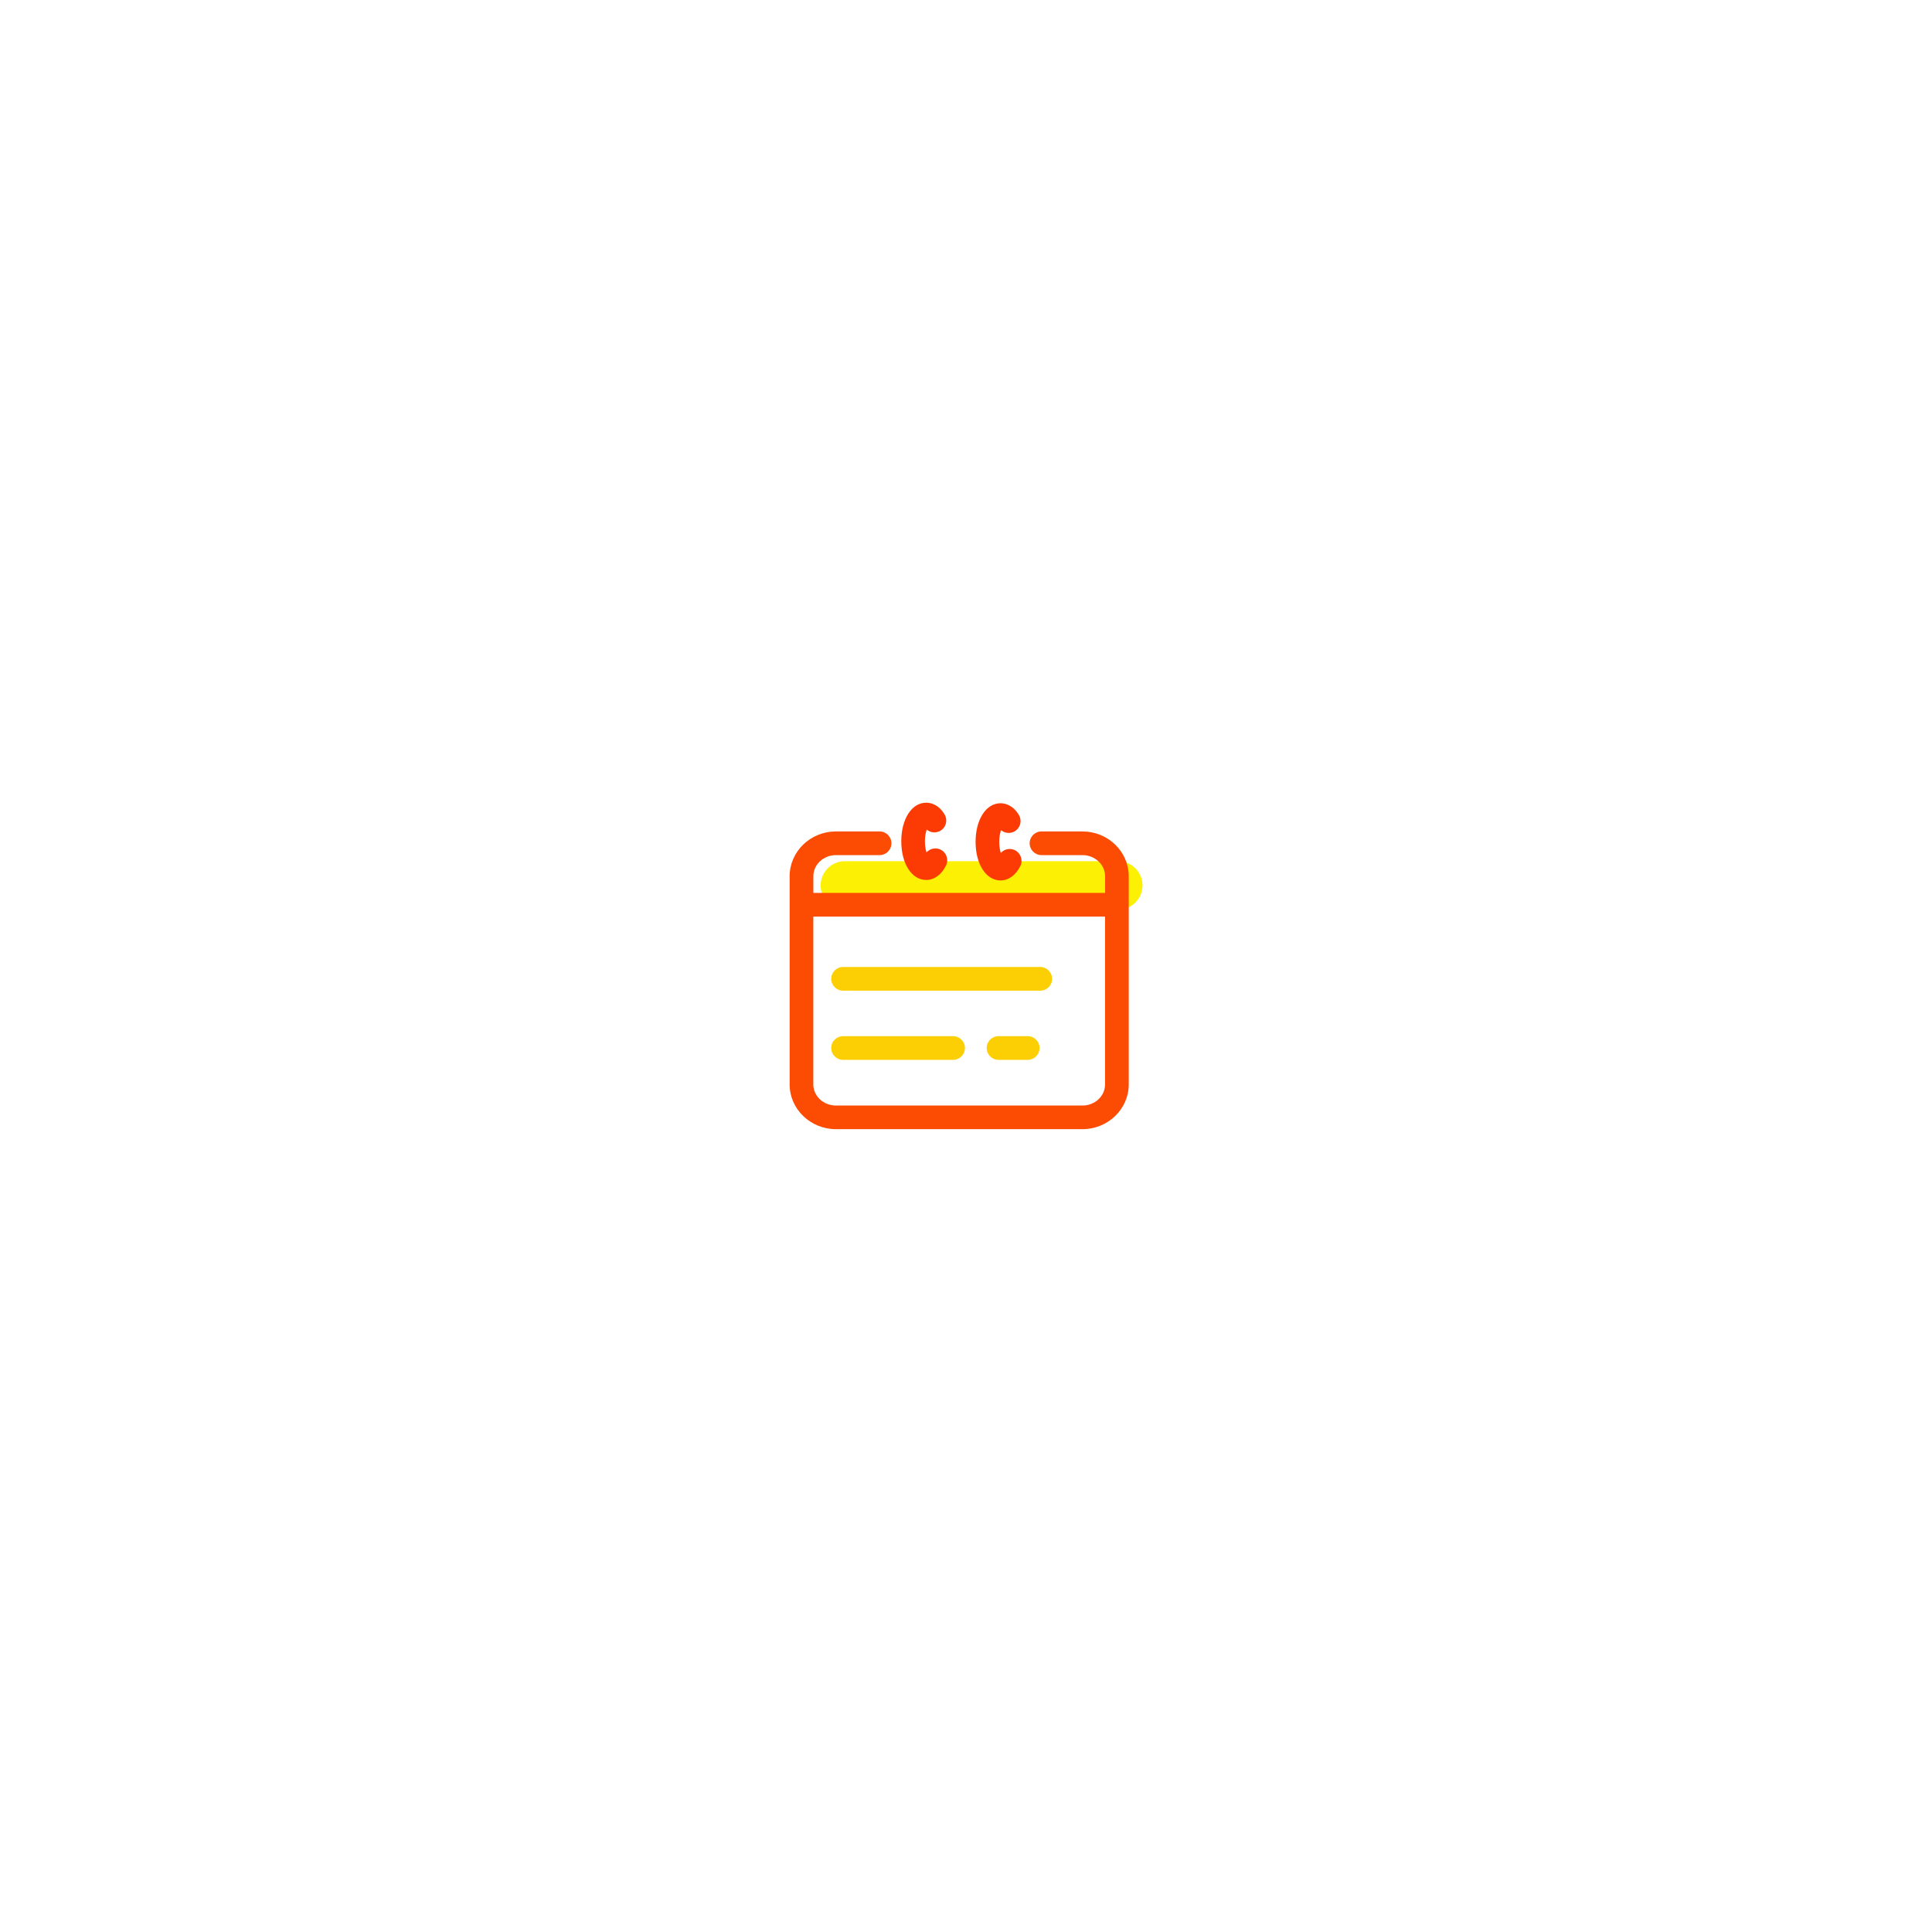
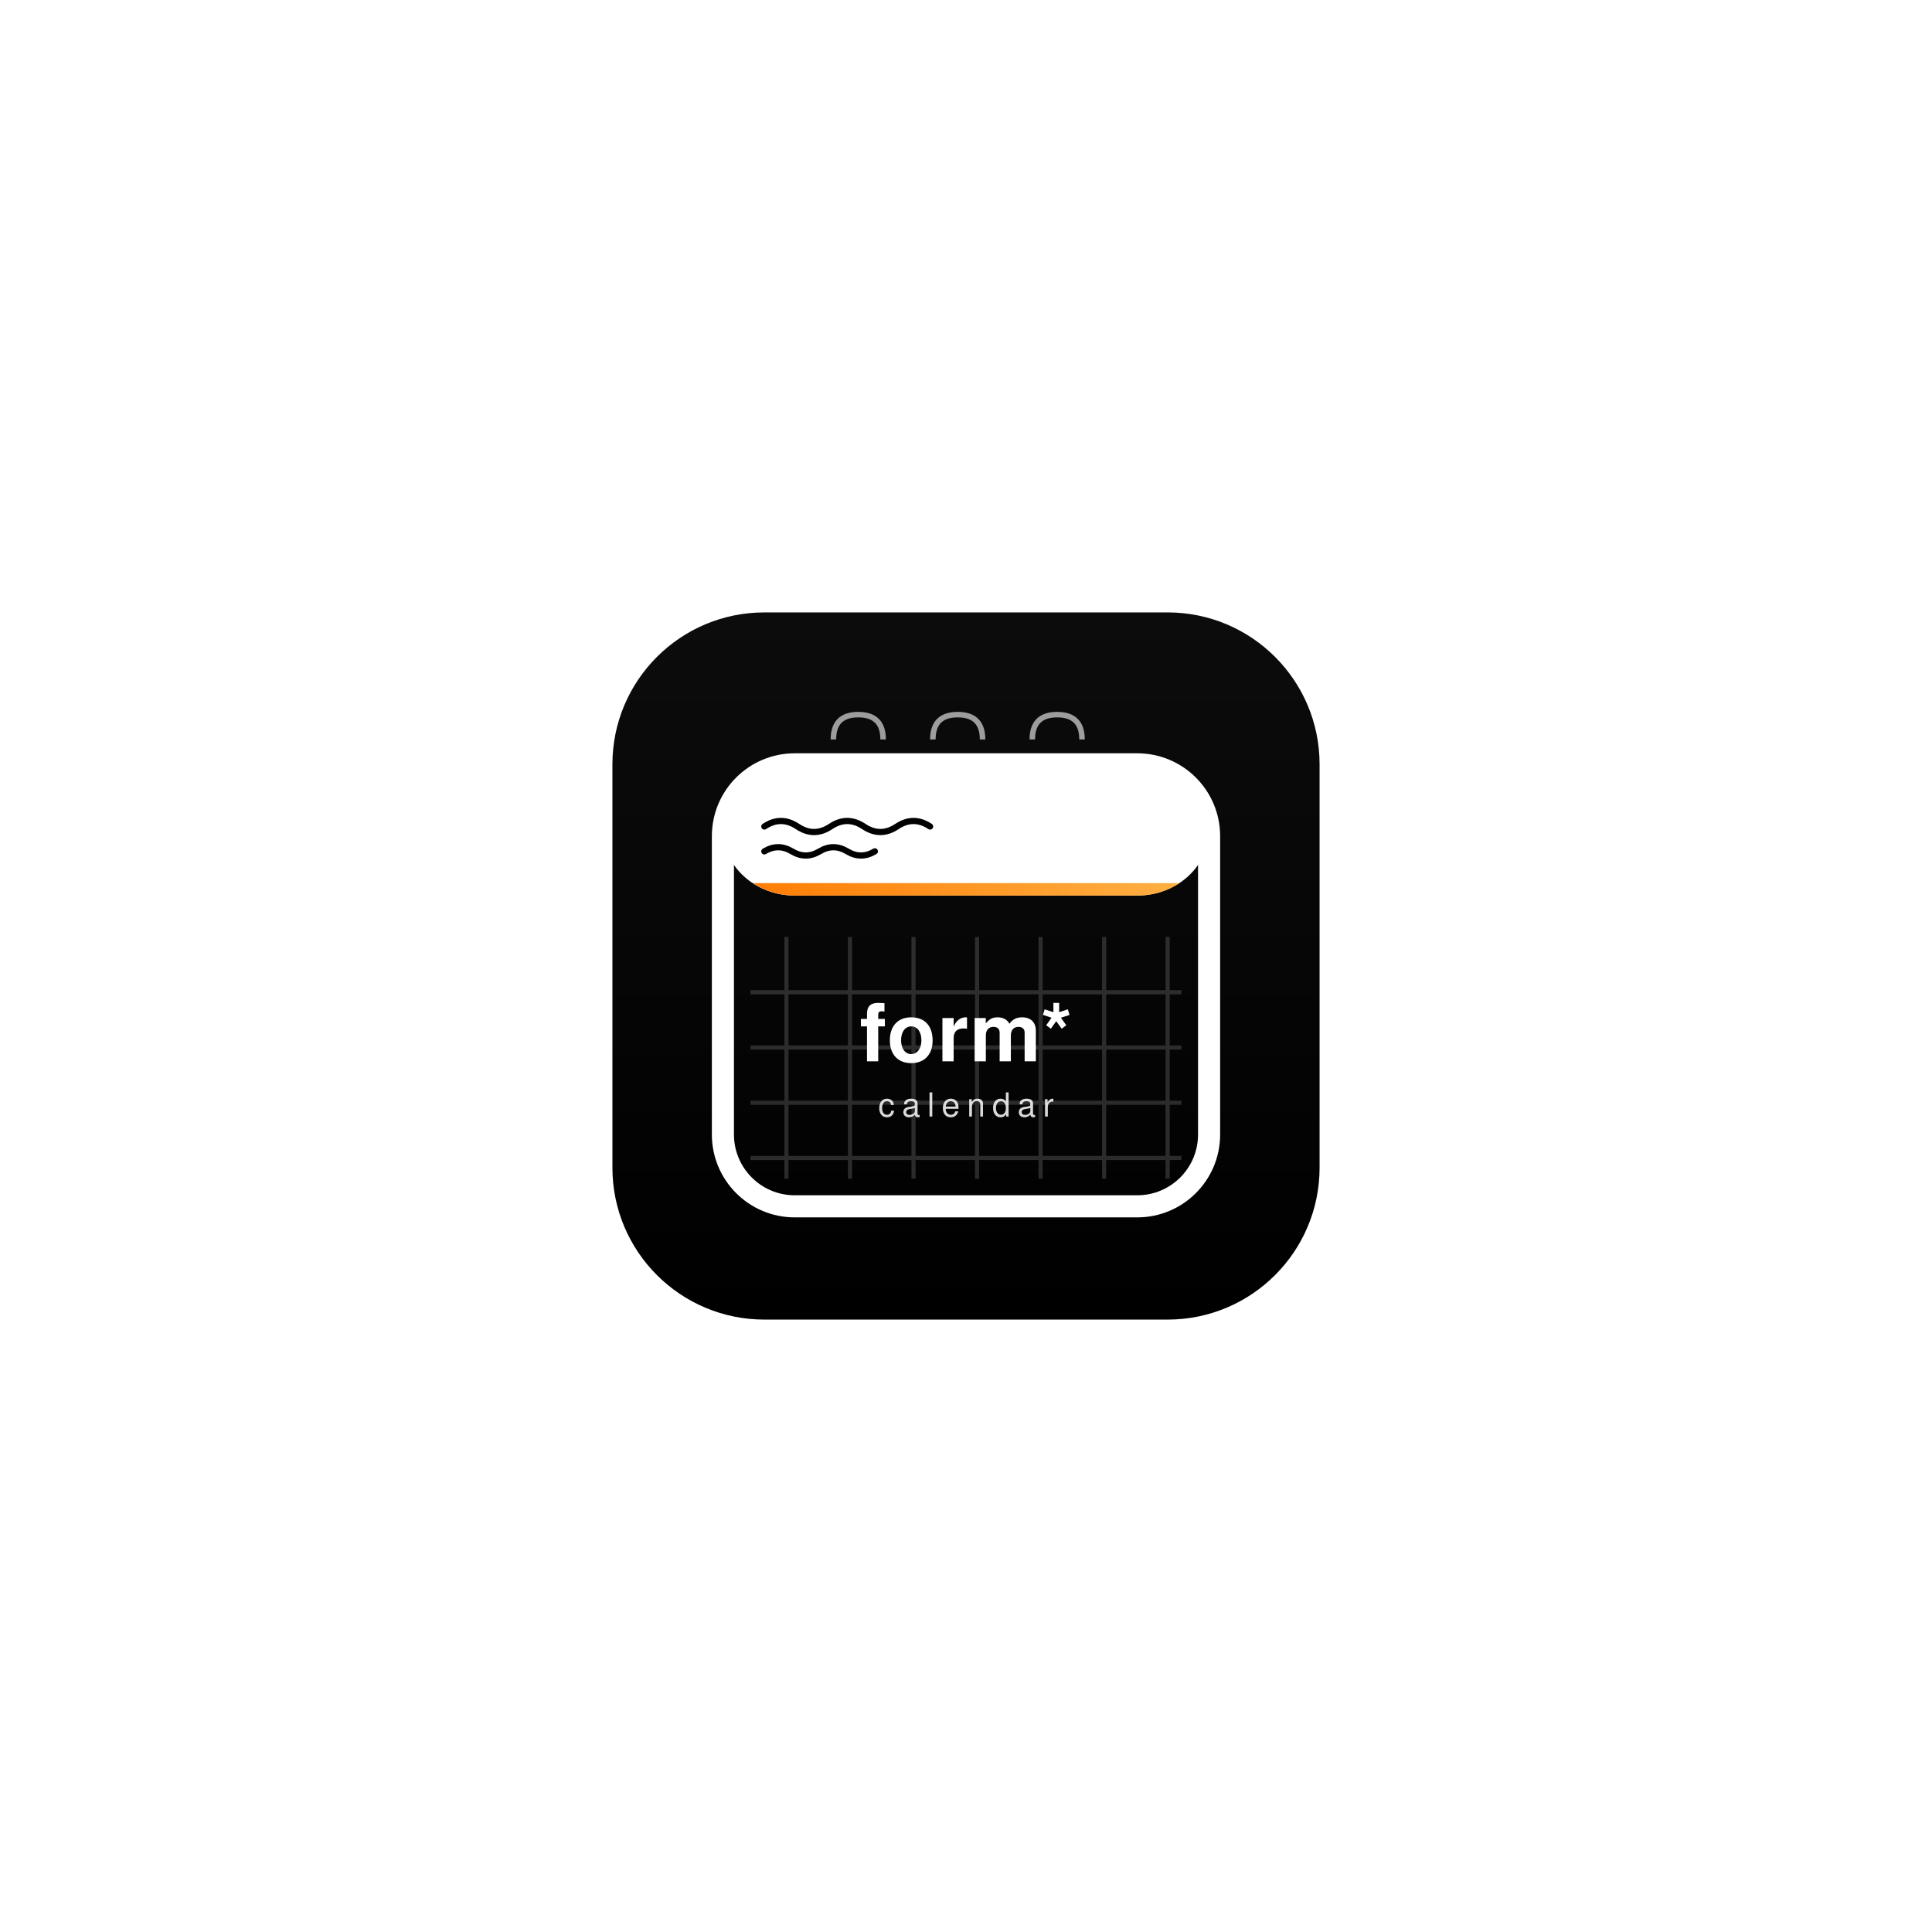
<svg xmlns="http://www.w3.org/2000/svg" viewBox="0 0 2732 2732" width="2732" height="2732">
  <rect fill="#ffffff" width="2732" height="2732" />
-   <g transform="translate(866,866) scale(1)">
-     <svg viewBox="-384 -384 1792 1792" width="1000" height="1000">
-       <path d="M897.9 369.2H205c-33.8 0-61.4-27.6-61.4-61.4s27.6-61.4 61.4-61.4h692.9c33.8 0 61.4 27.6 61.4 61.4s-27.6 61.4-61.4 61.4z" fill="rgb(252,241,4)" />
-       <path d="M807 171H703.3c-16.6 0-30 13.4-30 30s13.4 30 30 30H807c31.6 0 57.4 24 57.4 53.4v42.3H125.2v-42.3c0-29.5 25.7-53.4 57.4-53.4H293c16.6 0 30-13.4 30-30s-13.4-30-30-30H182.5c-64.7 0-117.4 50.9-117.4 113.4v527.7c0 62.5 52.7 113.4 117.4 113.4H807c64.7 0 117.4-50.9 117.4-113.4V284.5c0-62.6-52.7-113.5-117.4-113.5z m0 694.6H182.5c-31.6 0-57.4-24-57.4-53.4V386.8h739.2v425.4c0.1 29.5-25.7 53.4-57.3 53.4z" fill="rgb(252,76,4)" />
-       <path d="M447.6 217.1c-12.4-6.1-27-2.8-35.7 7.1-2.2-6.7-4-16.2-4-28.1 0-13 2.2-23 4.6-29.8 9.5 8.1 23.5 9.6 34.9 2.8 14.2-8.5 18.8-27 10.3-41.2-15.5-25.9-35.9-29.7-46.6-29.7-36.6 0-63.1 41.2-63.1 97.8s26.4 98 63 98c20.6 0 39-13.4 50.4-36.7 7.3-14.9 1.1-32.9-13.8-40.2zM635.9 218.5c-12.4-6.1-27-2.8-35.7 7.1-2.2-6.7-4-16.2-4-28.1 0-13 2.2-23 4.6-29.8 9.5 8.1 23.5 9.6 34.9 2.8 14.2-8.5 18.8-27 10.3-41.2-15.5-25.9-35.9-29.7-46.6-29.7-36.6 0-63.1 41.2-63.1 97.8s26.5 97.8 63.1 97.8c20.6 0 39-13.4 50.4-36.7 7.1-14.7 0.9-32.7-13.9-40z" fill="rgb(252,59,4)" />
-       <path d="M700.2 514.5H200.5c-16.6 0-30 13.4-30 30s13.4 30 30 30h499.7c16.6 0 30-13.4 30-30s-13.5-30-30-30zM668.4 689.8h-74c-16.6 0-30 13.4-30 30s13.4 30 30 30h74c16.6 0 30-13.4 30-30s-13.4-30-30-30zM479.3 689.8H200.5c-16.6 0-30 13.4-30 30s13.4 30 30 30h278.8c16.6 0 30-13.4 30-30s-13.4-30-30-30z" fill="rgb(252,207,4)" />
+   <g transform="translate(866,866)">
+     <svg viewBox="0 0 512 512" width="1000" height="1000">
+       <defs>
+         <linearGradient id="bgGrad" x1="0" y1="0" x2="0" y2="512" gradientUnits="userSpaceOnUse">
+           <stop offset="0%" stop-color="#0C0C0C" />
+           <stop offset="100%" stop-color="#000000" />
+         </linearGradient>
+         <linearGradient id="accentGrad" x1="80" y1="210" x2="432" y2="210" gradientUnits="userSpaceOnUse">
+           <stop offset="0%" stop-color="#FF7A00" />
+           <stop offset="100%" stop-color="#FFB347" />
+         </linearGradient>
+         <clipPath id="headerClip">
+           <rect x="80" y="110" width="352" height="95" rx="52" />
+         </clipPath>
+       </defs>
+       <rect width="512" height="512" rx="110" fill="url(#bgGrad)" />
+       <rect x="80" y="110" width="352" height="320" rx="52" fill="none" stroke="#FFFFFF" stroke-width="16" />
+       <g stroke="#FFFFFF" stroke-width="4" opacity="0.6" fill="none">
+         <path d="M160 92 q0 -18 18 -18 q18 0 18 18" />
+         <path d="M232 92 q0 -18 18 -18 q18 0 18 18" />
+         <path d="M304 92 q0 -18 18 -18 q18 0 18 18" />
+       </g>
+       <rect x="80" y="110" width="352" height="95" rx="52" fill="#FFFFFF" />
+       <g clip-path="url(#headerClip)">
+         <rect x="80" y="196" width="352" height="12" fill="url(#accentGrad)" />
+       </g>
+       <g stroke="#000000" stroke-width="4.5" stroke-linecap="round" fill="none">
+         <path d="M110 155 q12 -8 24 0 t24 0 t24 0 t24 0 t24 0" />
+         <path d="M110 173 q10 -6 20 0 t20 0 t20 0 t20 0" />
+       </g>
+       <g stroke="#FFFFFF" stroke-width="3" opacity="0.16">
+         <line x1="126" y1="235" x2="126" y2="410" />
+         <line x1="172" y1="235" x2="172" y2="410" />
+         <line x1="218" y1="235" x2="218" y2="410" />
+         <line x1="264" y1="235" x2="264" y2="410" />
+         <line x1="310" y1="235" x2="310" y2="410" />
+         <line x1="356" y1="235" x2="356" y2="410" />
+         <line x1="402" y1="235" x2="402" y2="410" />
+         <line x1="100" y1="275" x2="412" y2="275" />
+         <line x1="100" y1="315" x2="412" y2="315" />
+         <line x1="100" y1="355" x2="412" y2="355" />
+         <line x1="100" y1="395" x2="412" y2="395" />
+       </g>
+       <text x="256" y="325" text-anchor="middle" fill="#FFFFFF" font-family="Helvetica, Arial, sans-serif" font-size="58" font-weight="600" letter-spacing="1">
+     form<tspan font-weight="800">*</tspan>
+       </text>
+       <text x="256" y="365" text-anchor="middle" fill="#FFFFFF" font-family="Helvetica, Arial, sans-serif" font-size="24" font-weight="400" letter-spacing="5" opacity="0.85">
+     calendar
+   </text>
    </svg>
  </g>
</svg>
